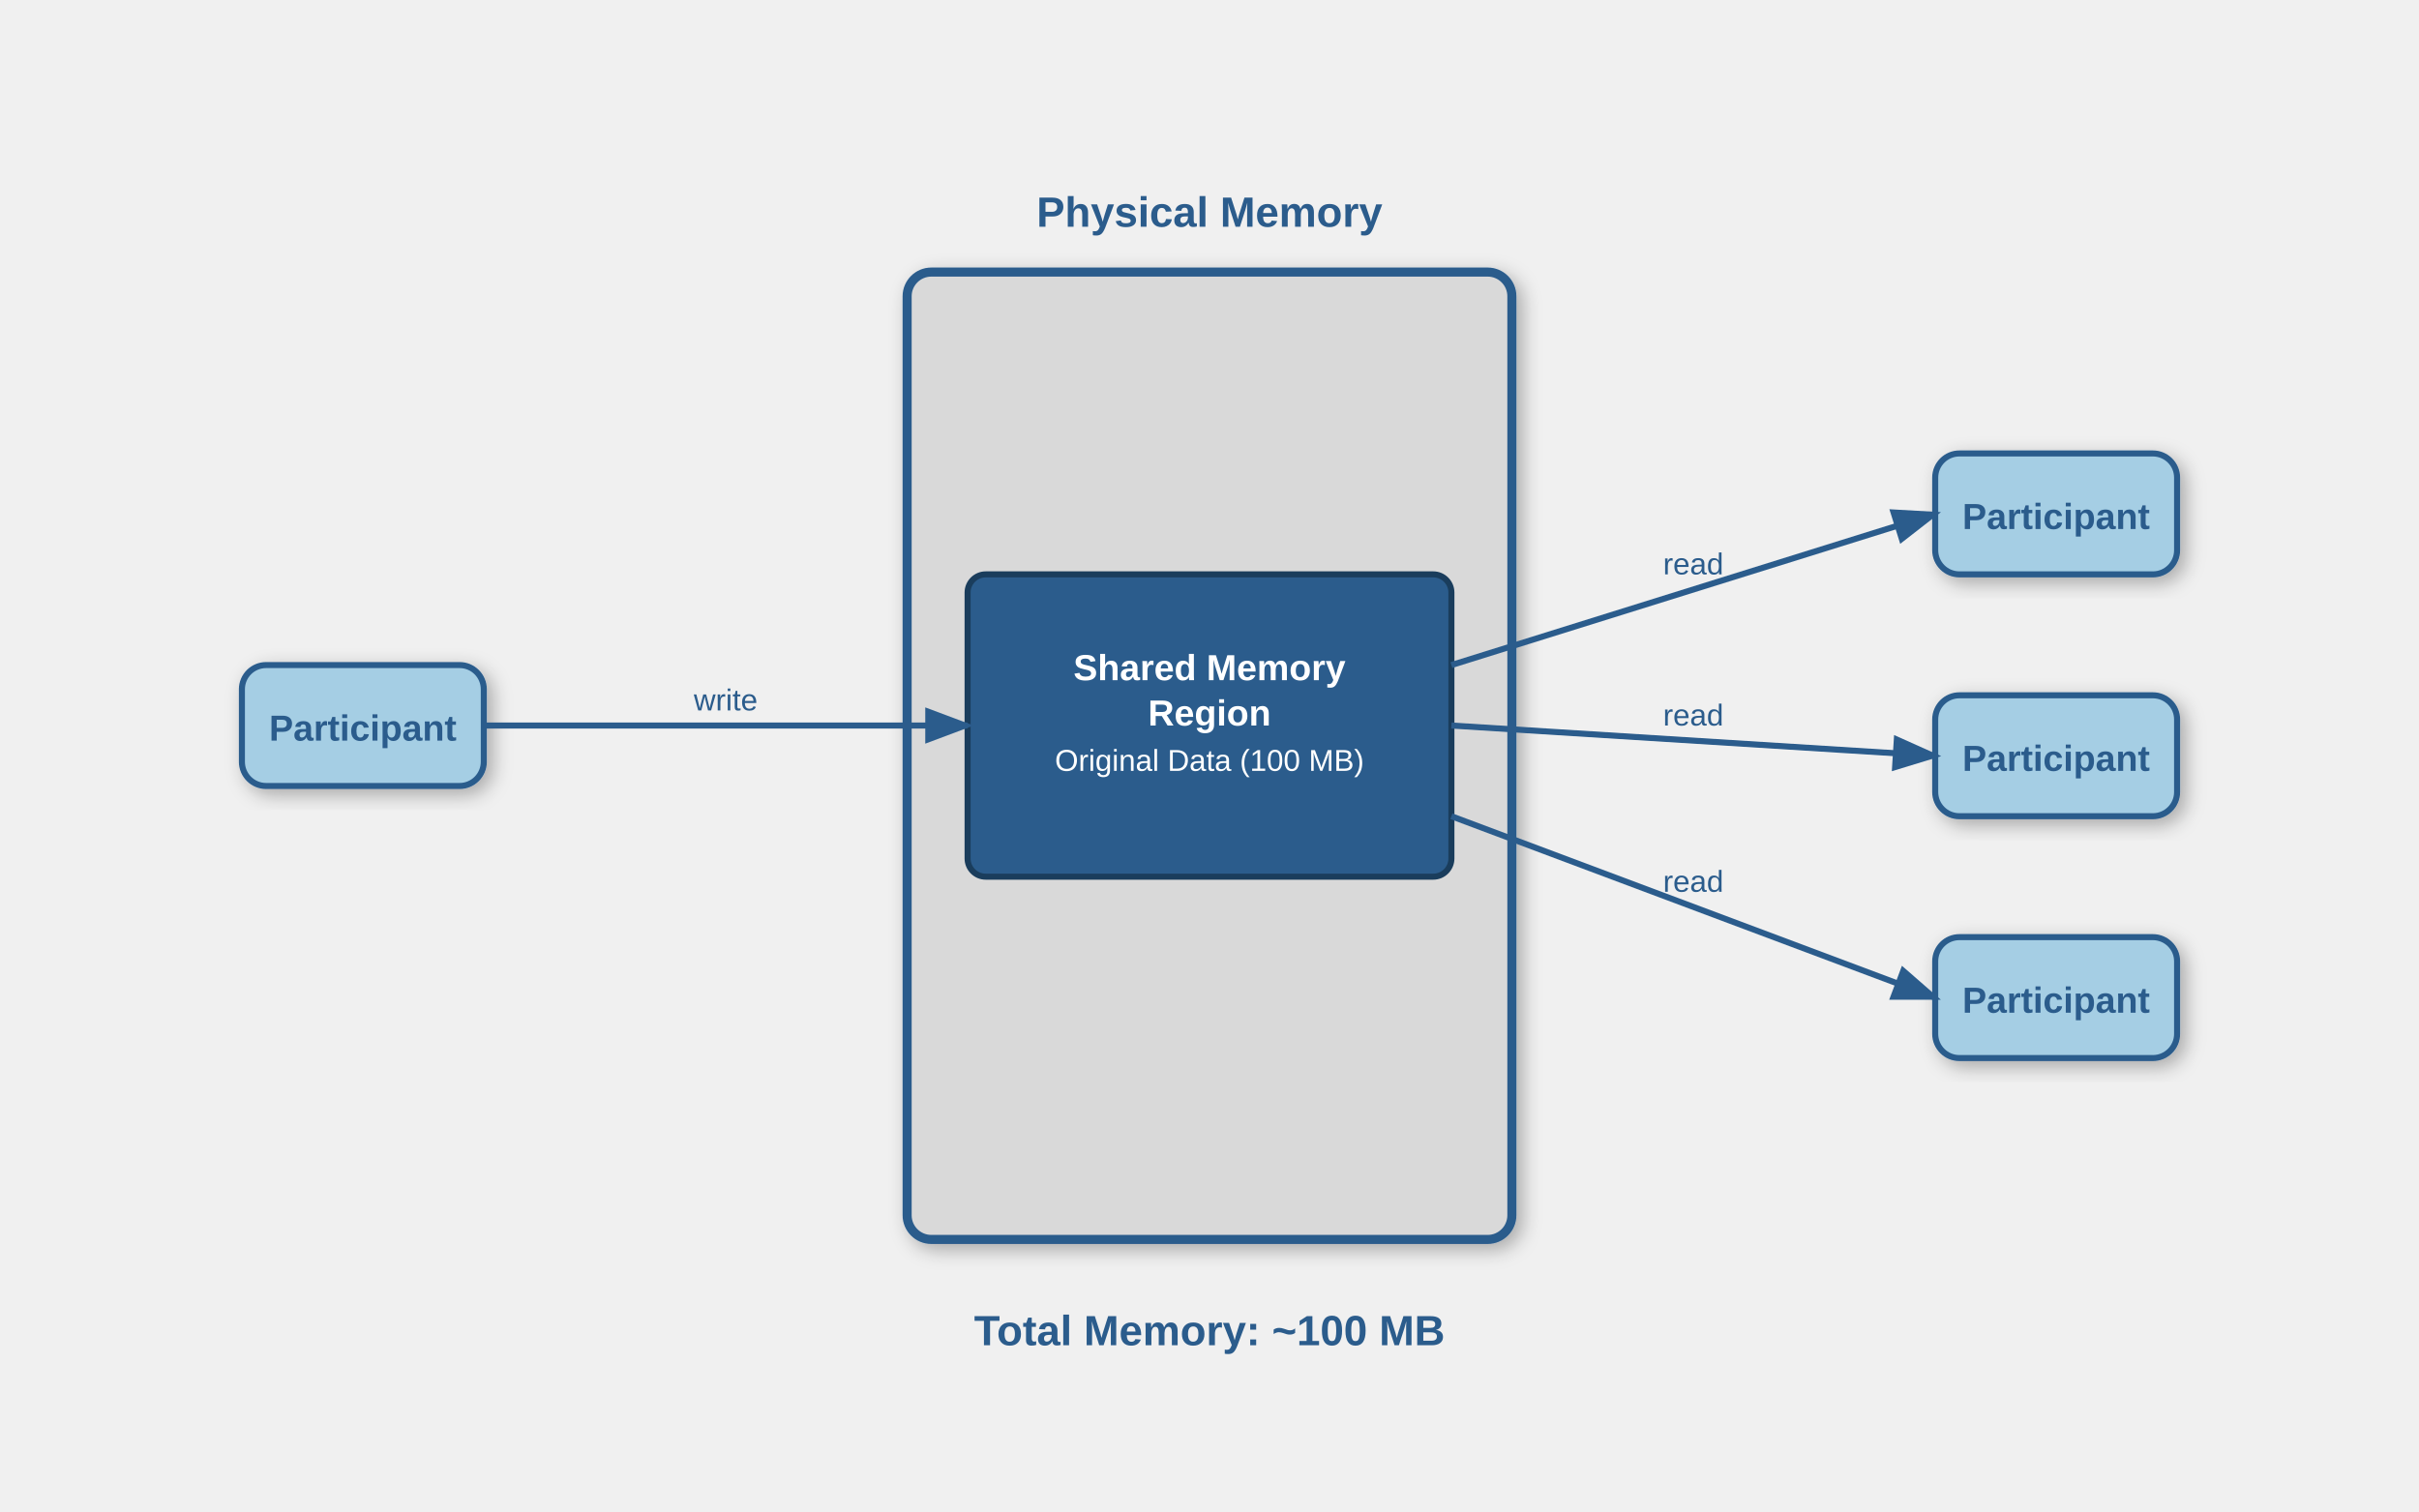
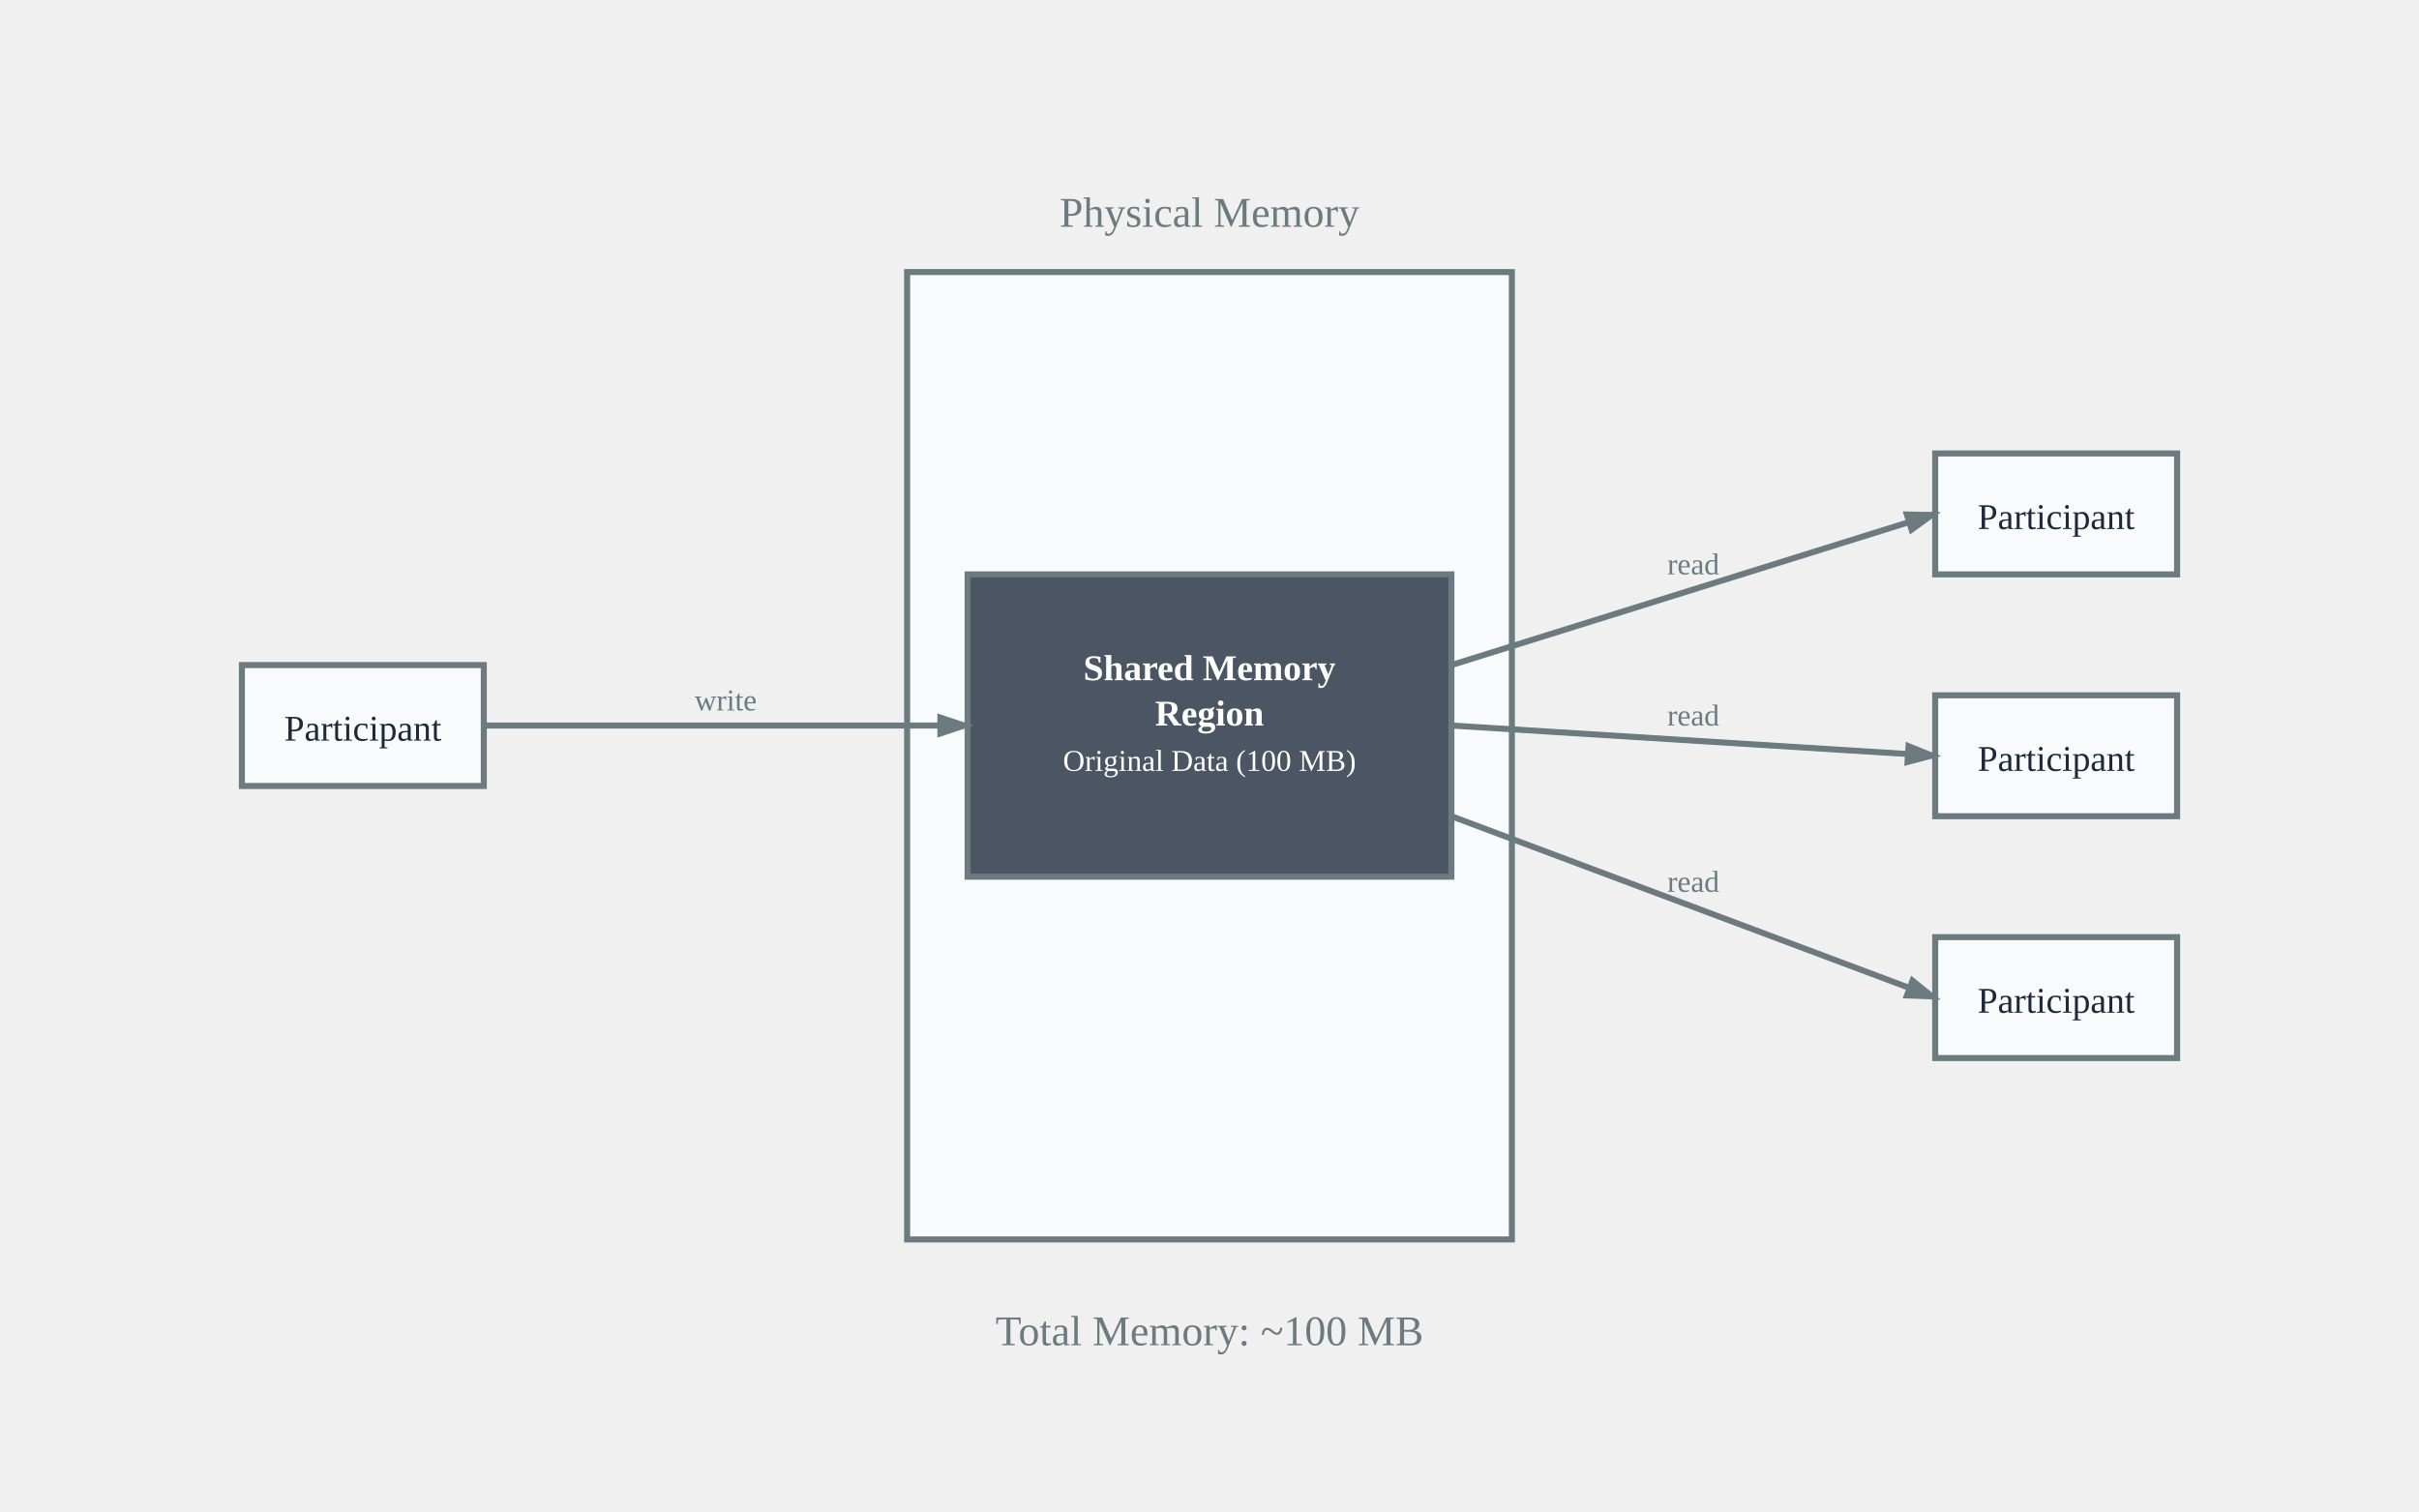
<svg xmlns="http://www.w3.org/2000/svg" viewBox="0 0 800 500">
  <defs>
-     <marker id="arrowhead" markerWidth="8" markerHeight="6" refX="7" refY="3" orient="auto">
-       <polygon points="0 0, 8 3, 0 6" fill="#2B5C8C" />
+     <marker id="arrowhead" markerWidth="6" markerHeight="4" refX="5" refY="2" orient="auto">
+       <polygon points="0 0, 6 2, 0 4" fill="#6c7b7f" />
    </marker>
-     <filter id="shadow" x="-20%" y="-20%" width="140%" height="140%">
-       <feDropShadow dx="2" dy="2" stdDeviation="3" flood-opacity="0.3" />
-     </filter>
  </defs>
  <rect width="800" height="500" fill="transparent" />
-   <rect x="300" y="90" width="200" height="320" rx="8" fill="#D9D9D9" stroke="#2B5C8C" stroke-width="3" filter="url(#shadow)" />
-   <text x="400" y="75" text-anchor="middle" font-family="Arial, sans-serif" font-size="14" font-weight="bold" fill="#2B5C8C">Physical Memory</text>
-   <rect x="320" y="190" width="160" height="100" rx="6" fill="#2B5C8C" stroke="#1A3D5C" stroke-width="2" />
-   <text x="400" y="225" text-anchor="middle" font-family="Arial, sans-serif" font-size="12" font-weight="bold" fill="white">Shared Memory</text>
-   <text x="400" y="240" text-anchor="middle" font-family="Arial, sans-serif" font-size="12" font-weight="bold" fill="white">Region</text>
-   <text x="400" y="255" text-anchor="middle" font-family="Arial, sans-serif" font-size="10" fill="white">Original Data (100 MB)</text>
-   <rect x="80" y="220" width="80" height="40" rx="8" fill="#A5CEE4" stroke="#2B5C8C" stroke-width="2" filter="url(#shadow)" />
-   <text x="120" y="245" text-anchor="middle" font-family="Arial, sans-serif" font-size="12" font-weight="bold" fill="#2B5C8C">Participant</text>
-   <rect x="640" y="150" width="80" height="40" rx="8" fill="#A5CEE4" stroke="#2B5C8C" stroke-width="2" filter="url(#shadow)" />
-   <text x="680" y="175" text-anchor="middle" font-family="Arial, sans-serif" font-size="12" font-weight="bold" fill="#2B5C8C">Participant</text>
-   <rect x="640" y="230" width="80" height="40" rx="8" fill="#A5CEE4" stroke="#2B5C8C" stroke-width="2" filter="url(#shadow)" />
-   <text x="680" y="255" text-anchor="middle" font-family="Arial, sans-serif" font-size="12" font-weight="bold" fill="#2B5C8C">Participant</text>
-   <rect x="640" y="310" width="80" height="40" rx="8" fill="#A5CEE4" stroke="#2B5C8C" stroke-width="2" filter="url(#shadow)" />
-   <text x="680" y="335" text-anchor="middle" font-family="Arial, sans-serif" font-size="12" font-weight="bold" fill="#2B5C8C">Participant</text>
-   <line x1="160" y1="240" x2="320" y2="240" stroke="#2B5C8C" stroke-width="2" marker-end="url(#arrowhead)" />
-   <text x="240" y="235" text-anchor="middle" font-family="Arial, sans-serif" font-size="10" fill="#2B5C8C">write</text>
-   <line x1="480" y1="220" x2="640" y2="170" stroke="#2B5C8C" stroke-width="2" marker-end="url(#arrowhead)" />
-   <text x="560" y="190" text-anchor="middle" font-family="Arial, sans-serif" font-size="10" fill="#2B5C8C">read</text>
-   <line x1="480" y1="240" x2="640" y2="250" stroke="#2B5C8C" stroke-width="2" marker-end="url(#arrowhead)" />
-   <text x="560" y="240" text-anchor="middle" font-family="Arial, sans-serif" font-size="10" fill="#2B5C8C">read</text>
-   <line x1="480" y1="270" x2="640" y2="330" stroke="#2B5C8C" stroke-width="2" marker-end="url(#arrowhead)" />
-   <text x="560" y="295" text-anchor="middle" font-family="Arial, sans-serif" font-size="10" fill="#2B5C8C">read</text>
-   <text x="400" y="445" text-anchor="middle" font-family="Arial, sans-serif" font-size="14" font-weight="bold" fill="#2B5C8C">Total Memory: ~100 MB</text>
+   <rect x="300" y="90" width="200" height="320" fill="#f9fafb" stroke="#6c7b7f" stroke-width="2" />
+   <text x="400" y="75" text-anchor="middle" font-size="14" font-weight="normal" fill="#6c7b7f">Physical Memory</text>
+   <rect x="320" y="190" width="160" height="100" fill="#4b5563" stroke="#6c7b7f" stroke-width="2" />
+   <text x="400" y="225" text-anchor="middle" font-size="12" font-weight="bold" fill="white">Shared Memory</text>
+   <text x="400" y="240" text-anchor="middle" font-size="12" font-weight="bold" fill="white">Region</text>
+   <text x="400" y="255" text-anchor="middle" font-size="10" fill="white">Original Data (100 MB)</text>
+   <rect x="80" y="220" width="80" height="40" fill="#f9fafb" stroke="#6c7b7f" stroke-width="2" />
+   <text x="120" y="245" text-anchor="middle" font-size="12" font-weight="normal" fill="#1f2937">Participant</text>
+   <rect x="640" y="150" width="80" height="40" fill="#f9fafb" stroke="#6c7b7f" stroke-width="2" />
+   <text x="680" y="175" text-anchor="middle" font-size="12" font-weight="normal" fill="#1f2937">Participant</text>
+   <rect x="640" y="230" width="80" height="40" fill="#f9fafb" stroke="#6c7b7f" stroke-width="2" />
+   <text x="680" y="255" text-anchor="middle" font-size="12" font-weight="normal" fill="#1f2937">Participant</text>
+   <rect x="640" y="310" width="80" height="40" fill="#f9fafb" stroke="#6c7b7f" stroke-width="2" />
+   <text x="680" y="335" text-anchor="middle" font-size="12" font-weight="normal" fill="#1f2937">Participant</text>
+   <line x1="160" y1="240" x2="320" y2="240" stroke="#6c7b7f" stroke-width="2" marker-end="url(#arrowhead)" />
+   <text x="240" y="235" text-anchor="middle" font-size="10" fill="#6c7b7f">write</text>
+   <line x1="480" y1="220" x2="640" y2="170" stroke="#6c7b7f" stroke-width="2" marker-end="url(#arrowhead)" />
+   <text x="560" y="190" text-anchor="middle" font-size="10" fill="#6c7b7f">read</text>
+   <line x1="480" y1="240" x2="640" y2="250" stroke="#6c7b7f" stroke-width="2" marker-end="url(#arrowhead)" />
+   <text x="560" y="240" text-anchor="middle" font-size="10" fill="#6c7b7f">read</text>
+   <line x1="480" y1="270" x2="640" y2="330" stroke="#6c7b7f" stroke-width="2" marker-end="url(#arrowhead)" />
+   <text x="560" y="295" text-anchor="middle" font-size="10" fill="#6c7b7f">read</text>
+   <text x="400" y="445" text-anchor="middle" font-size="14" font-weight="normal" fill="#6c7b7f">Total Memory: ~100 MB</text>
</svg>
